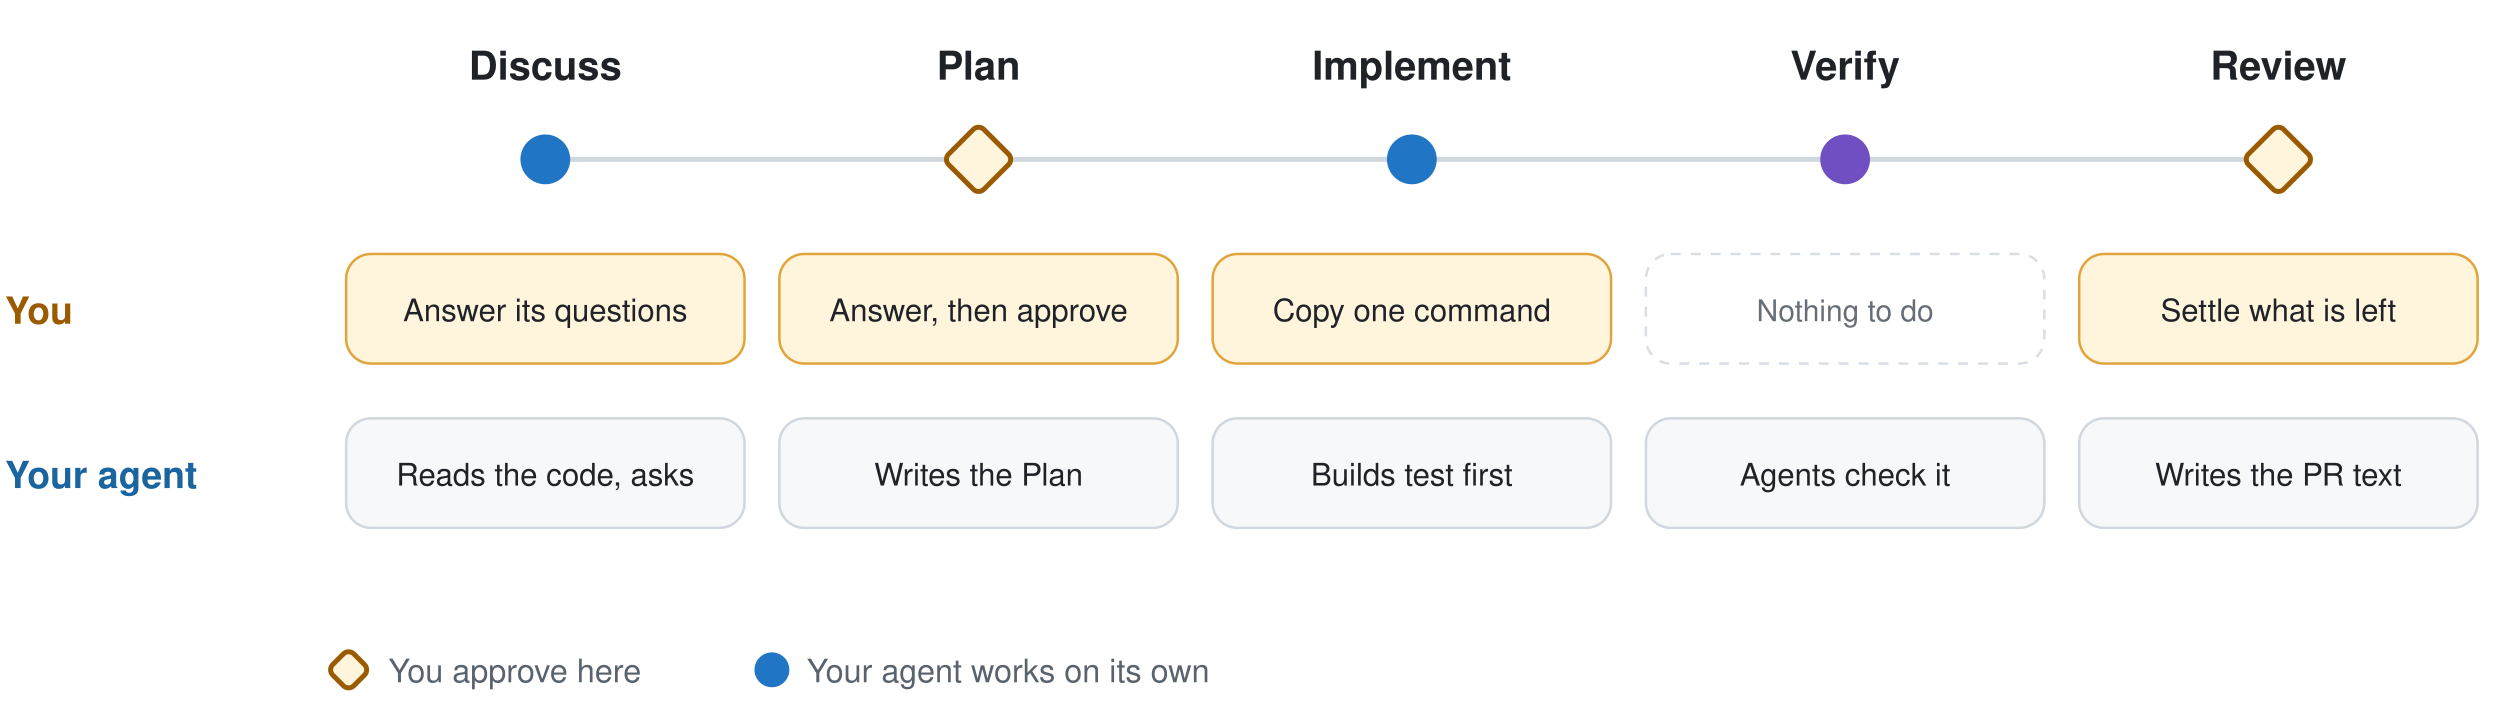
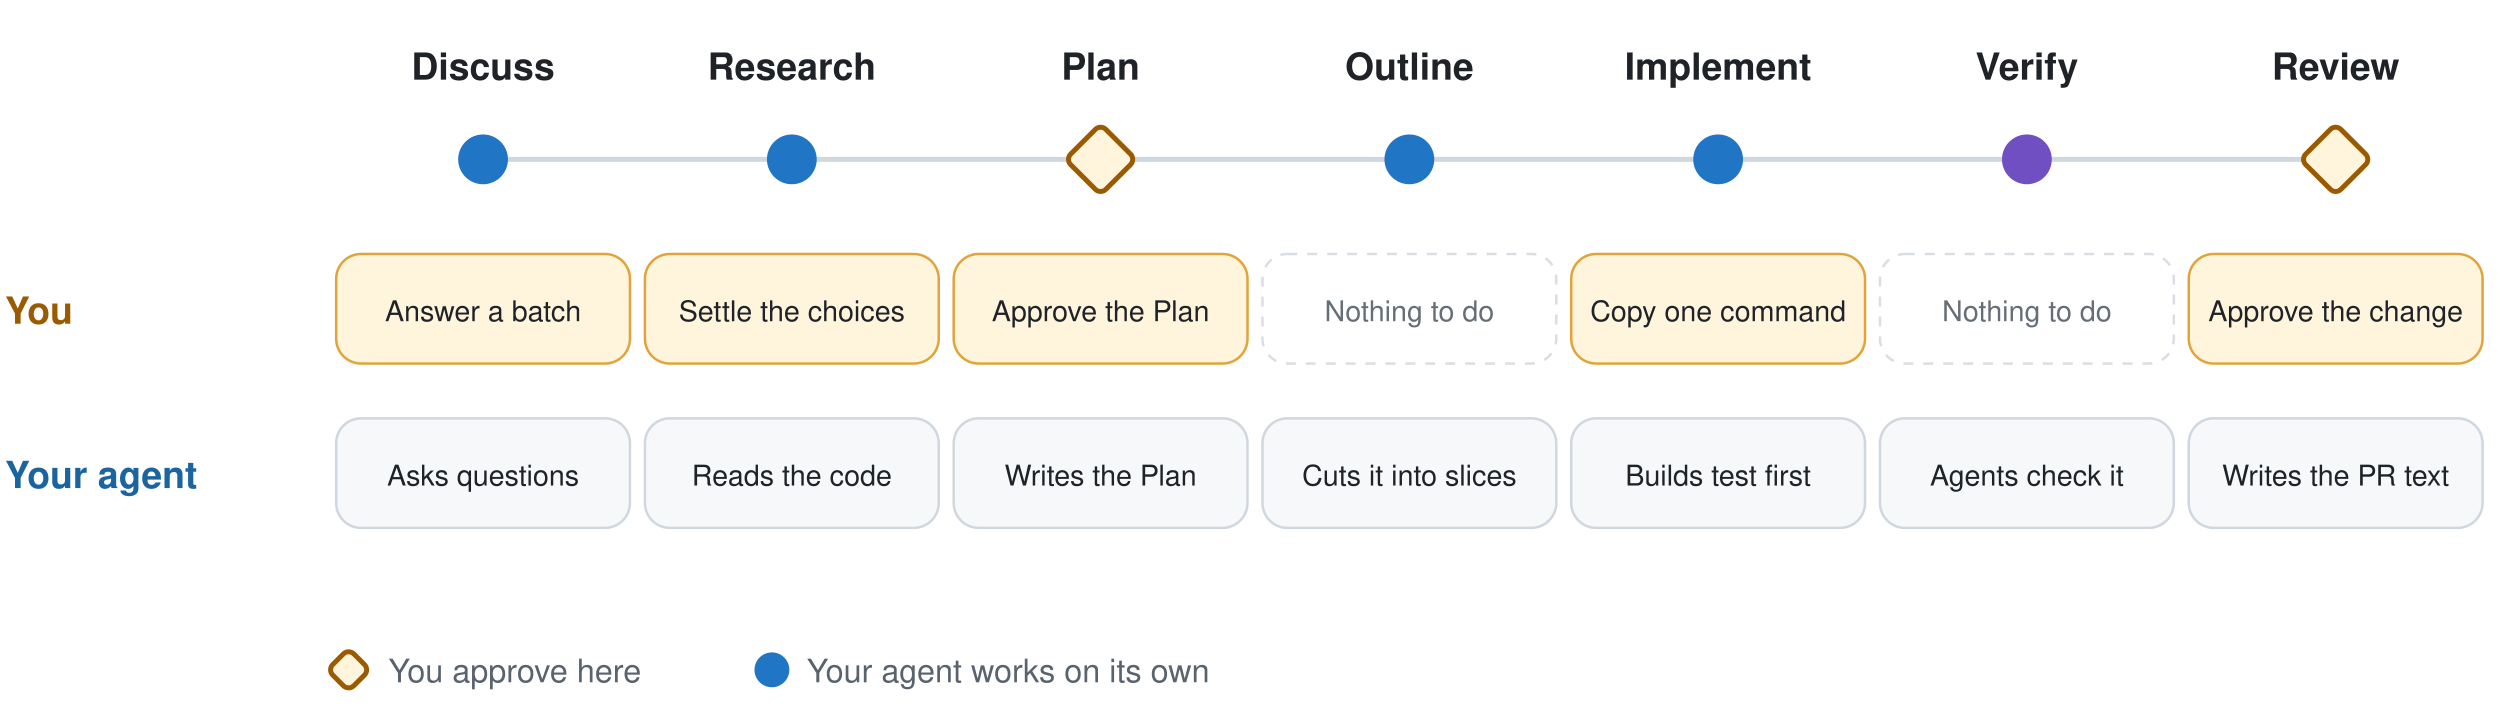
- <svg xmlns="http://www.w3.org/2000/svg" style="background:#ffffff" width="1004" height="284" viewBox="-2 -2 1004 284" role="img" aria-label="The five steps of a QualityLayer task: Discuss, Plan, Implement, Verify and Review. You approve the Plan before any code and the finished change at the end; your agent does the rest">
-   <line x1="217.0" y1="62" x2="913.0" y2="62" stroke="#d0d7de" stroke-width="2" />
-   <text x="217.0" y="30" font-family="-apple-system, BlinkMacSystemFont, 'Segoe UI', 'Helvetica Neue', Helvetica, Arial, sans-serif" font-size="16" font-weight="700" fill="#1f2328" text-anchor="middle">Discuss</text>
-   <circle cx="217.0" cy="62" r="10" fill="#2076c5" />
-   <text x="391.0" y="30" font-family="-apple-system, BlinkMacSystemFont, 'Segoe UI', 'Helvetica Neue', Helvetica, Arial, sans-serif" font-size="16" font-weight="700" fill="#1f2328" text-anchor="middle">Plan</text>
-   <rect x="381.0" y="52" width="20" height="20" rx="3" transform="rotate(45 391.0 62)" fill="#fff4dc" stroke="#9a5b00" stroke-width="2" />
-   <text x="565.0" y="30" font-family="-apple-system, BlinkMacSystemFont, 'Segoe UI', 'Helvetica Neue', Helvetica, Arial, sans-serif" font-size="16" font-weight="700" fill="#1f2328" text-anchor="middle">Implement</text>
-   <circle cx="565.0" cy="62" r="10" fill="#2076c5" />
-   <text x="739.0" y="30" font-family="-apple-system, BlinkMacSystemFont, 'Segoe UI', 'Helvetica Neue', Helvetica, Arial, sans-serif" font-size="16" font-weight="700" fill="#1f2328" text-anchor="middle">Verify</text>
-   <circle cx="739.0" cy="62" r="10" fill="#6f4fc2" />
-   <text x="913.0" y="30" font-family="-apple-system, BlinkMacSystemFont, 'Segoe UI', 'Helvetica Neue', Helvetica, Arial, sans-serif" font-size="16" font-weight="700" fill="#1f2328" text-anchor="middle">Review</text>
-   <rect x="903.0" y="52" width="20" height="20" rx="3" transform="rotate(45 913.0 62)" fill="#fff4dc" stroke="#9a5b00" stroke-width="2" />
+ <svg xmlns="http://www.w3.org/2000/svg" style="background:#ffffff" width="1004" height="284" viewBox="-2 -2 1004 284" role="img" aria-label="The seven steps of a QualityLayer task: Discuss, Research, Plan, Outline, Implement, Verify and Review. You approve the Plan before any code and the finished change at the end; your agent does the rest">
+   <line x1="192.0" y1="62" x2="936.0" y2="62" stroke="#d0d7de" stroke-width="2" />
+   <text x="192.0" y="30" font-family="-apple-system, BlinkMacSystemFont, 'Segoe UI', 'Helvetica Neue', Helvetica, Arial, sans-serif" font-size="15" font-weight="700" fill="#1f2328" text-anchor="middle">Discuss</text>
+   <circle cx="192.0" cy="62" r="10" fill="#2076c5" />
+   <text x="316.0" y="30" font-family="-apple-system, BlinkMacSystemFont, 'Segoe UI', 'Helvetica Neue', Helvetica, Arial, sans-serif" font-size="15" font-weight="700" fill="#1f2328" text-anchor="middle">Research</text>
+   <circle cx="316.0" cy="62" r="10" fill="#2076c5" />
+   <text x="440.0" y="30" font-family="-apple-system, BlinkMacSystemFont, 'Segoe UI', 'Helvetica Neue', Helvetica, Arial, sans-serif" font-size="15" font-weight="700" fill="#1f2328" text-anchor="middle">Plan</text>
+   <rect x="430.0" y="52" width="20" height="20" rx="3" transform="rotate(45 440.0 62)" fill="#fff4dc" stroke="#9a5b00" stroke-width="2" />
+   <text x="564.0" y="30" font-family="-apple-system, BlinkMacSystemFont, 'Segoe UI', 'Helvetica Neue', Helvetica, Arial, sans-serif" font-size="15" font-weight="700" fill="#1f2328" text-anchor="middle">Outline</text>
+   <circle cx="564.0" cy="62" r="10" fill="#2076c5" />
+   <text x="688.0" y="30" font-family="-apple-system, BlinkMacSystemFont, 'Segoe UI', 'Helvetica Neue', Helvetica, Arial, sans-serif" font-size="15" font-weight="700" fill="#1f2328" text-anchor="middle">Implement</text>
+   <circle cx="688.0" cy="62" r="10" fill="#2076c5" />
+   <text x="812.0" y="30" font-family="-apple-system, BlinkMacSystemFont, 'Segoe UI', 'Helvetica Neue', Helvetica, Arial, sans-serif" font-size="15" font-weight="700" fill="#1f2328" text-anchor="middle">Verify</text>
+   <circle cx="812.0" cy="62" r="10" fill="#6f4fc2" />
+   <text x="936.0" y="30" font-family="-apple-system, BlinkMacSystemFont, 'Segoe UI', 'Helvetica Neue', Helvetica, Arial, sans-serif" font-size="15" font-weight="700" fill="#1f2328" text-anchor="middle">Review</text>
+   <rect x="926.0" y="52" width="20" height="20" rx="3" transform="rotate(45 936.0 62)" fill="#fff4dc" stroke="#9a5b00" stroke-width="2" />
  <text x="0" y="128" font-family="-apple-system, BlinkMacSystemFont, 'Segoe UI', 'Helvetica Neue', Helvetica, Arial, sans-serif" font-size="15" font-weight="700" fill="#9a5b00" text-anchor="start">You</text>
-   <rect x="137.0" y="100" width="160" height="44" rx="10" fill="#fff4dc" stroke="#e0a43a" />
-   <text x="217.0" y="127" font-family="-apple-system, BlinkMacSystemFont, 'Segoe UI', 'Helvetica Neue', Helvetica, Arial, sans-serif" font-size="12.5" font-weight="500" fill="#1f2328" text-anchor="middle">Answer its questions</text>
-   <rect x="311.0" y="100" width="160" height="44" rx="10" fill="#fff4dc" stroke="#e0a43a" />
-   <text x="391.0" y="127" font-family="-apple-system, BlinkMacSystemFont, 'Segoe UI', 'Helvetica Neue', Helvetica, Arial, sans-serif" font-size="12.5" font-weight="500" fill="#1f2328" text-anchor="middle">Answer, then approve</text>
-   <rect x="485.0" y="100" width="160" height="44" rx="10" fill="#fff4dc" stroke="#e0a43a" />
-   <text x="565.0" y="127" font-family="-apple-system, BlinkMacSystemFont, 'Segoe UI', 'Helvetica Neue', Helvetica, Arial, sans-serif" font-size="12.5" font-weight="500" fill="#1f2328" text-anchor="middle">Copy one command</text>
-   <rect x="659.0" y="100" width="160" height="44" rx="10" fill="none" stroke="#d8dee4" stroke-dasharray="4 4" />
-   <text x="739.0" y="127" font-family="-apple-system, BlinkMacSystemFont, 'Segoe UI', 'Helvetica Neue', Helvetica, Arial, sans-serif" font-size="12" font-weight="500" fill="#656d76" text-anchor="middle">Nothing to do</text>
-   <rect x="833.0" y="100" width="160" height="44" rx="10" fill="#fff4dc" stroke="#e0a43a" />
-   <text x="913.0" y="127" font-family="-apple-system, BlinkMacSystemFont, 'Segoe UI', 'Helvetica Neue', Helvetica, Arial, sans-serif" font-size="12.5" font-weight="500" fill="#1f2328" text-anchor="middle">Settle what is left</text>
+   <rect x="133.0" y="100" width="118" height="44" rx="10" fill="#fff4dc" stroke="#e0a43a" />
+   <text x="192.0" y="127" font-family="-apple-system, BlinkMacSystemFont, 'Segoe UI', 'Helvetica Neue', Helvetica, Arial, sans-serif" font-size="11.5" font-weight="500" fill="#1f2328" text-anchor="middle">Answer a batch</text>
+   <rect x="257.0" y="100" width="118" height="44" rx="10" fill="#fff4dc" stroke="#e0a43a" />
+   <text x="316.0" y="127" font-family="-apple-system, BlinkMacSystemFont, 'Segoe UI', 'Helvetica Neue', Helvetica, Arial, sans-serif" font-size="11.5" font-weight="500" fill="#1f2328" text-anchor="middle">Settle the choices</text>
+   <rect x="381.0" y="100" width="118" height="44" rx="10" fill="#fff4dc" stroke="#e0a43a" />
+   <text x="440.0" y="127" font-family="-apple-system, BlinkMacSystemFont, 'Segoe UI', 'Helvetica Neue', Helvetica, Arial, sans-serif" font-size="11.5" font-weight="500" fill="#1f2328" text-anchor="middle">Approve the Plan</text>
+   <rect x="505.0" y="100" width="118" height="44" rx="10" fill="none" stroke="#d8dee4" stroke-dasharray="4 4" />
+   <text x="564.0" y="127" font-family="-apple-system, BlinkMacSystemFont, 'Segoe UI', 'Helvetica Neue', Helvetica, Arial, sans-serif" font-size="11.5" font-weight="500" fill="#656d76" text-anchor="middle">Nothing to do</text>
+   <rect x="629.0" y="100" width="118" height="44" rx="10" fill="#fff4dc" stroke="#e0a43a" />
+   <text x="688.0" y="127" font-family="-apple-system, BlinkMacSystemFont, 'Segoe UI', 'Helvetica Neue', Helvetica, Arial, sans-serif" font-size="11.5" font-weight="500" fill="#1f2328" text-anchor="middle">Copy one command</text>
+   <rect x="753.0" y="100" width="118" height="44" rx="10" fill="none" stroke="#d8dee4" stroke-dasharray="4 4" />
+   <text x="812.0" y="127" font-family="-apple-system, BlinkMacSystemFont, 'Segoe UI', 'Helvetica Neue', Helvetica, Arial, sans-serif" font-size="11.5" font-weight="500" fill="#656d76" text-anchor="middle">Nothing to do</text>
+   <rect x="877.0" y="100" width="118" height="44" rx="10" fill="#fff4dc" stroke="#e0a43a" />
+   <text x="936.0" y="127" font-family="-apple-system, BlinkMacSystemFont, 'Segoe UI', 'Helvetica Neue', Helvetica, Arial, sans-serif" font-size="11.5" font-weight="500" fill="#1f2328" text-anchor="middle">Approve the change</text>
  <text x="0" y="194" font-family="-apple-system, BlinkMacSystemFont, 'Segoe UI', 'Helvetica Neue', Helvetica, Arial, sans-serif" font-size="15" font-weight="700" fill="#1a649f" text-anchor="start">Your agent</text>
-   <rect x="137.0" y="166" width="160" height="44" rx="10" fill="#f6f8fa" stroke="#d0d7de" />
-   <text x="217.0" y="193" font-family="-apple-system, BlinkMacSystemFont, 'Segoe UI', 'Helvetica Neue', Helvetica, Arial, sans-serif" font-size="12.5" font-weight="500" fill="#1f2328" text-anchor="middle">Reads the code, asks</text>
-   <rect x="311.0" y="166" width="160" height="44" rx="10" fill="#f6f8fa" stroke="#d0d7de" />
-   <text x="391.0" y="193" font-family="-apple-system, BlinkMacSystemFont, 'Segoe UI', 'Helvetica Neue', Helvetica, Arial, sans-serif" font-size="12.5" font-weight="500" fill="#1f2328" text-anchor="middle">Writes the Plan</text>
-   <rect x="485.0" y="166" width="160" height="44" rx="10" fill="#f6f8fa" stroke="#d0d7de" />
-   <text x="565.0" y="193" font-family="-apple-system, BlinkMacSystemFont, 'Segoe UI', 'Helvetica Neue', Helvetica, Arial, sans-serif" font-size="12.5" font-weight="500" fill="#1f2328" text-anchor="middle">Builds test first</text>
-   <rect x="659.0" y="166" width="160" height="44" rx="10" fill="#f6f8fa" stroke="#d0d7de" />
-   <text x="739.0" y="193" font-family="-apple-system, BlinkMacSystemFont, 'Segoe UI', 'Helvetica Neue', Helvetica, Arial, sans-serif" font-size="12.5" font-weight="500" fill="#1f2328" text-anchor="middle">Agents check it</text>
-   <rect x="833.0" y="166" width="160" height="44" rx="10" fill="#f6f8fa" stroke="#d0d7de" />
-   <text x="913.0" y="193" font-family="-apple-system, BlinkMacSystemFont, 'Segoe UI', 'Helvetica Neue', Helvetica, Arial, sans-serif" font-size="12.5" font-weight="500" fill="#1f2328" text-anchor="middle">Writes the PR text</text>
+   <rect x="133.0" y="166" width="118" height="44" rx="10" fill="#f6f8fa" stroke="#d0d7de" />
+   <text x="192.0" y="193" font-family="-apple-system, BlinkMacSystemFont, 'Segoe UI', 'Helvetica Neue', Helvetica, Arial, sans-serif" font-size="11.5" font-weight="500" fill="#1f2328" text-anchor="middle">Asks questions</text>
+   <rect x="257.0" y="166" width="118" height="44" rx="10" fill="#f6f8fa" stroke="#d0d7de" />
+   <text x="316.0" y="193" font-family="-apple-system, BlinkMacSystemFont, 'Segoe UI', 'Helvetica Neue', Helvetica, Arial, sans-serif" font-size="11.5" font-weight="500" fill="#1f2328" text-anchor="middle">Reads the code</text>
+   <rect x="381.0" y="166" width="118" height="44" rx="10" fill="#f6f8fa" stroke="#d0d7de" />
+   <text x="440.0" y="193" font-family="-apple-system, BlinkMacSystemFont, 'Segoe UI', 'Helvetica Neue', Helvetica, Arial, sans-serif" font-size="11.5" font-weight="500" fill="#1f2328" text-anchor="middle">Writes the Plan</text>
+   <rect x="505.0" y="166" width="118" height="44" rx="10" fill="#f6f8fa" stroke="#d0d7de" />
+   <text x="564.0" y="193" font-family="-apple-system, BlinkMacSystemFont, 'Segoe UI', 'Helvetica Neue', Helvetica, Arial, sans-serif" font-size="11.5" font-weight="500" fill="#1f2328" text-anchor="middle">Cuts it into slices</text>
+   <rect x="629.0" y="166" width="118" height="44" rx="10" fill="#f6f8fa" stroke="#d0d7de" />
+   <text x="688.0" y="193" font-family="-apple-system, BlinkMacSystemFont, 'Segoe UI', 'Helvetica Neue', Helvetica, Arial, sans-serif" font-size="11.5" font-weight="500" fill="#1f2328" text-anchor="middle">Builds test first</text>
+   <rect x="753.0" y="166" width="118" height="44" rx="10" fill="#f6f8fa" stroke="#d0d7de" />
+   <text x="812.0" y="193" font-family="-apple-system, BlinkMacSystemFont, 'Segoe UI', 'Helvetica Neue', Helvetica, Arial, sans-serif" font-size="11.5" font-weight="500" fill="#1f2328" text-anchor="middle">Agents check it</text>
+   <rect x="877.0" y="166" width="118" height="44" rx="10" fill="#f6f8fa" stroke="#d0d7de" />
+   <text x="936.0" y="193" font-family="-apple-system, BlinkMacSystemFont, 'Segoe UI', 'Helvetica Neue', Helvetica, Arial, sans-serif" font-size="11.5" font-weight="500" fill="#1f2328" text-anchor="middle">Writes the PR text</text>
  <rect x="132" y="261" width="12" height="12" rx="3" transform="rotate(45 138 267)" fill="#fff4dc" stroke="#9a5b00" stroke-width="2" />
  <text x="154" y="272" font-family="-apple-system, BlinkMacSystemFont, 'Segoe UI', 'Helvetica Neue', Helvetica, Arial, sans-serif" font-size="13" font-weight="400" fill="#59636e" text-anchor="start">You approve here</text>
  <circle cx="308" cy="267" r="7" fill="#2076c5" />
  <text x="322" y="272" font-family="-apple-system, BlinkMacSystemFont, 'Segoe UI', 'Helvetica Neue', Helvetica, Arial, sans-serif" font-size="13" font-weight="400" fill="#59636e" text-anchor="start">Your agent works on its own</text>
</svg>
